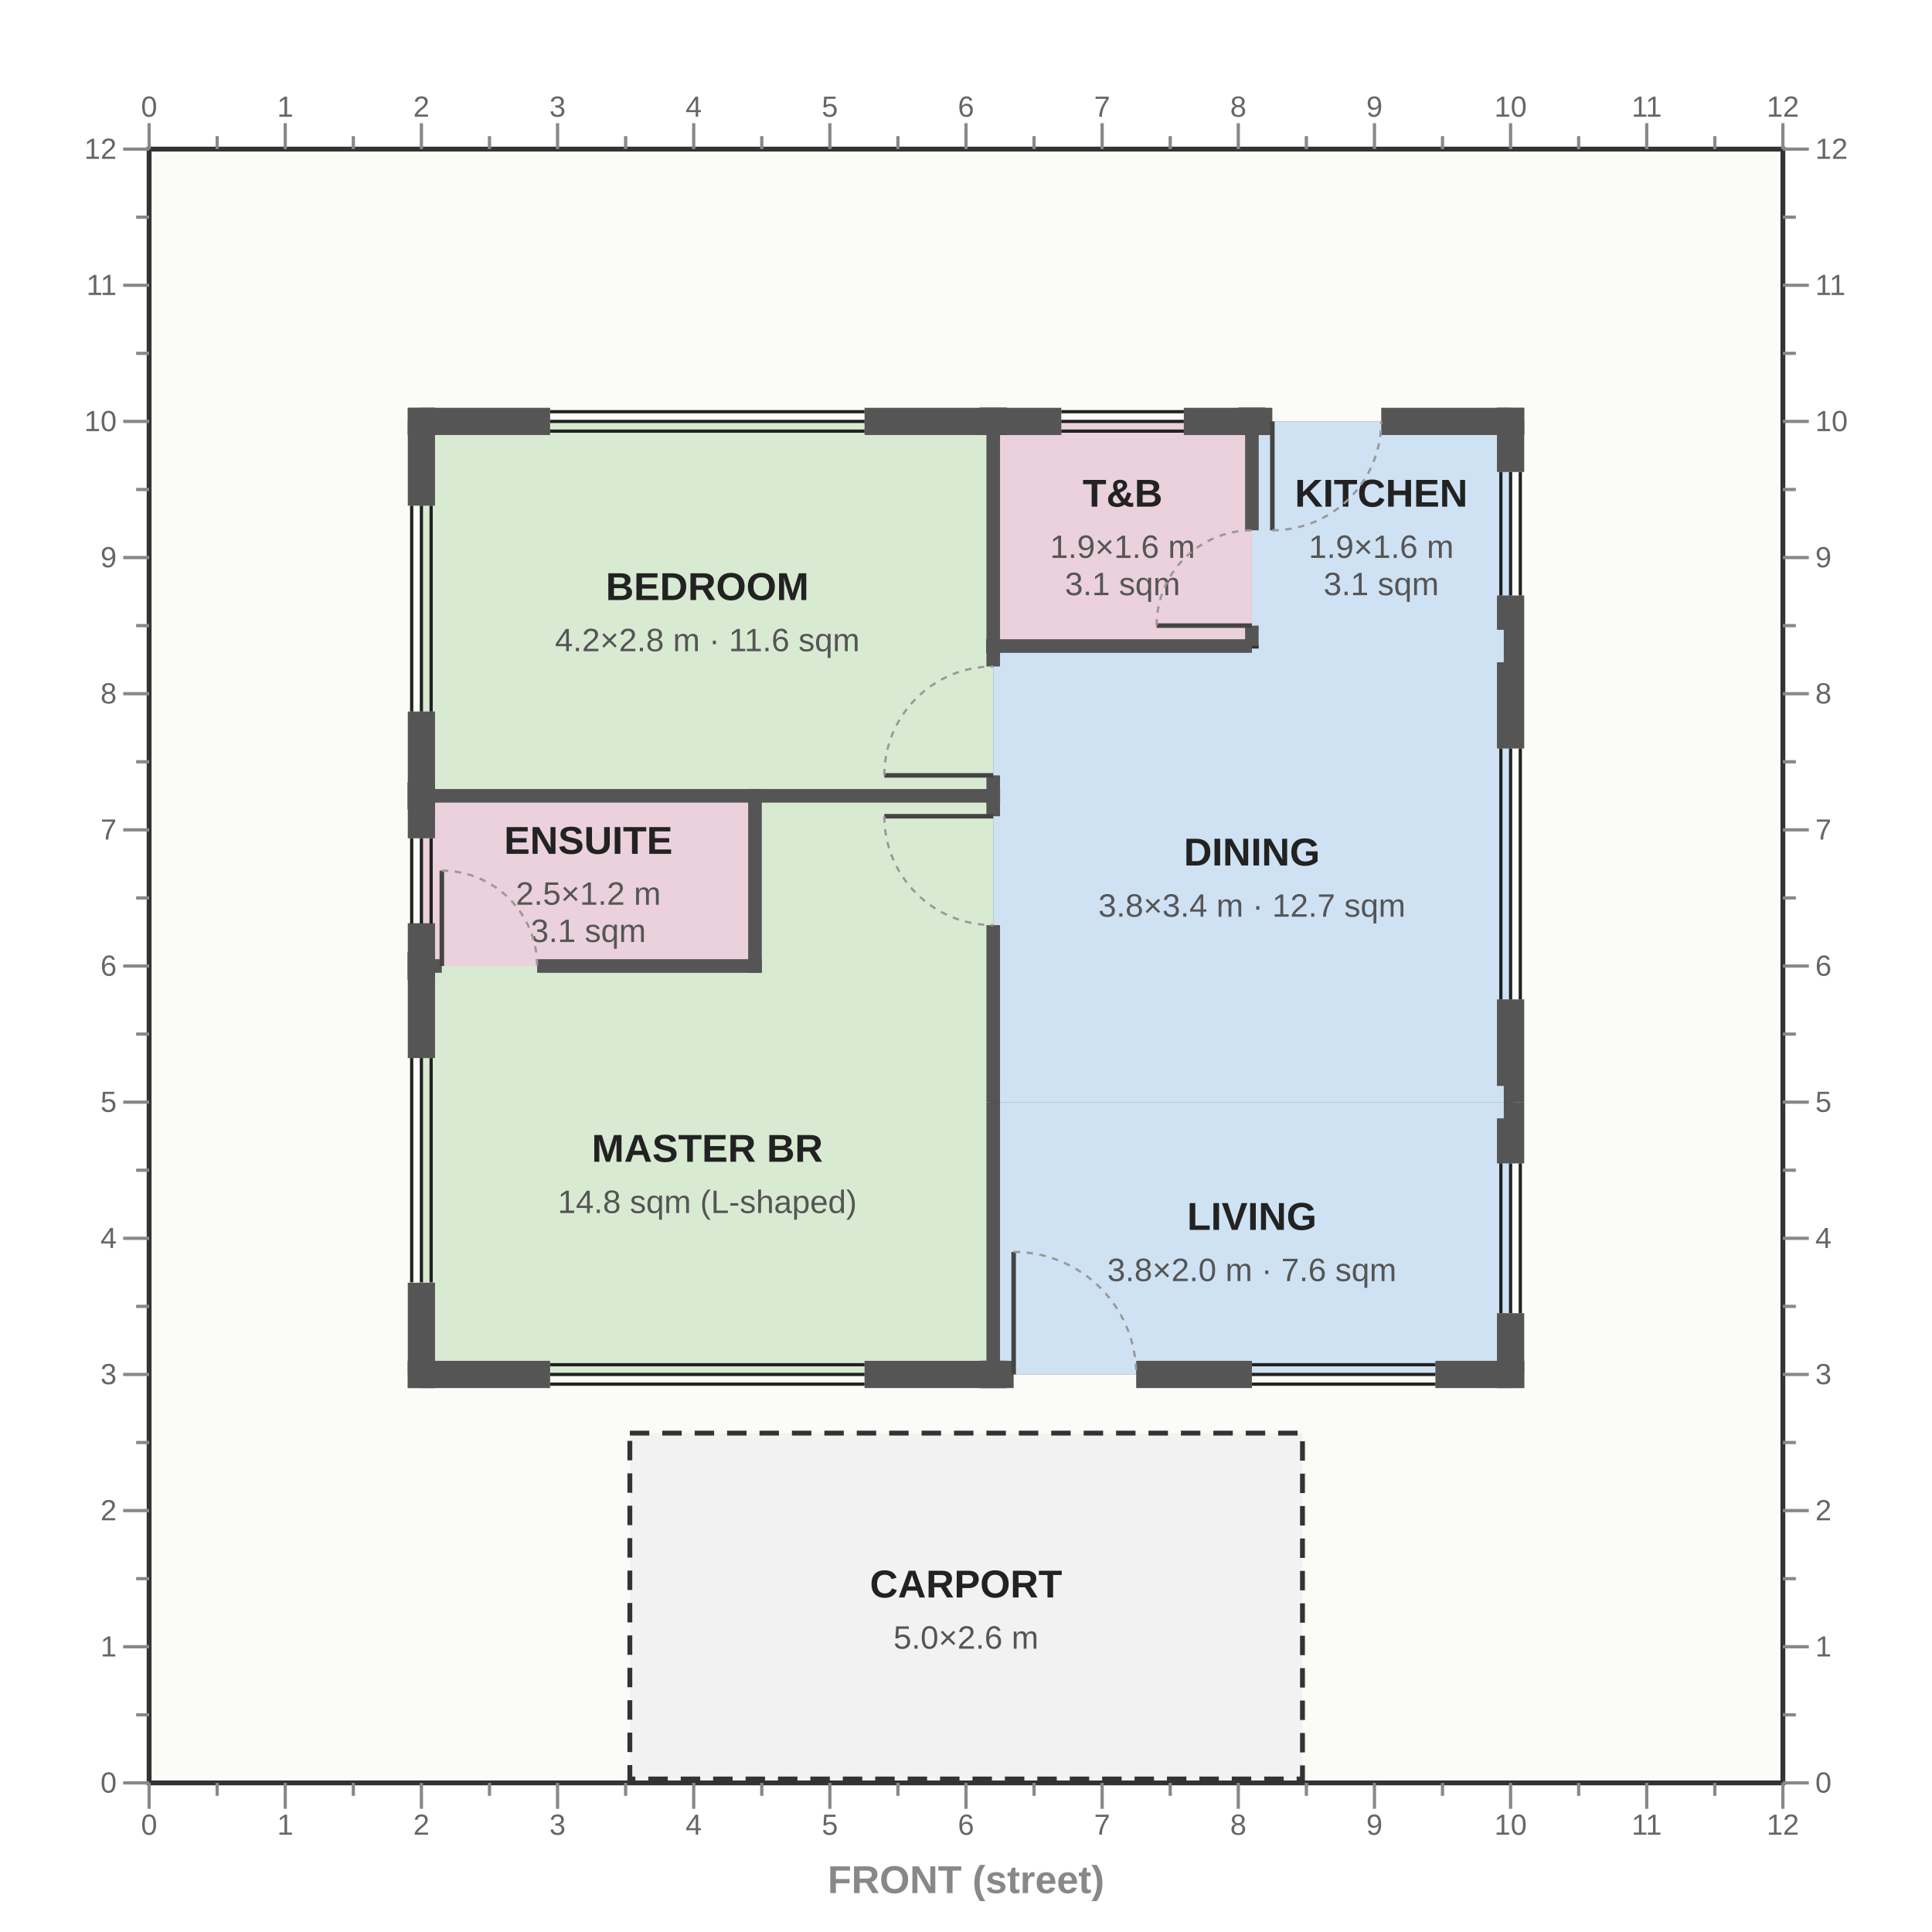
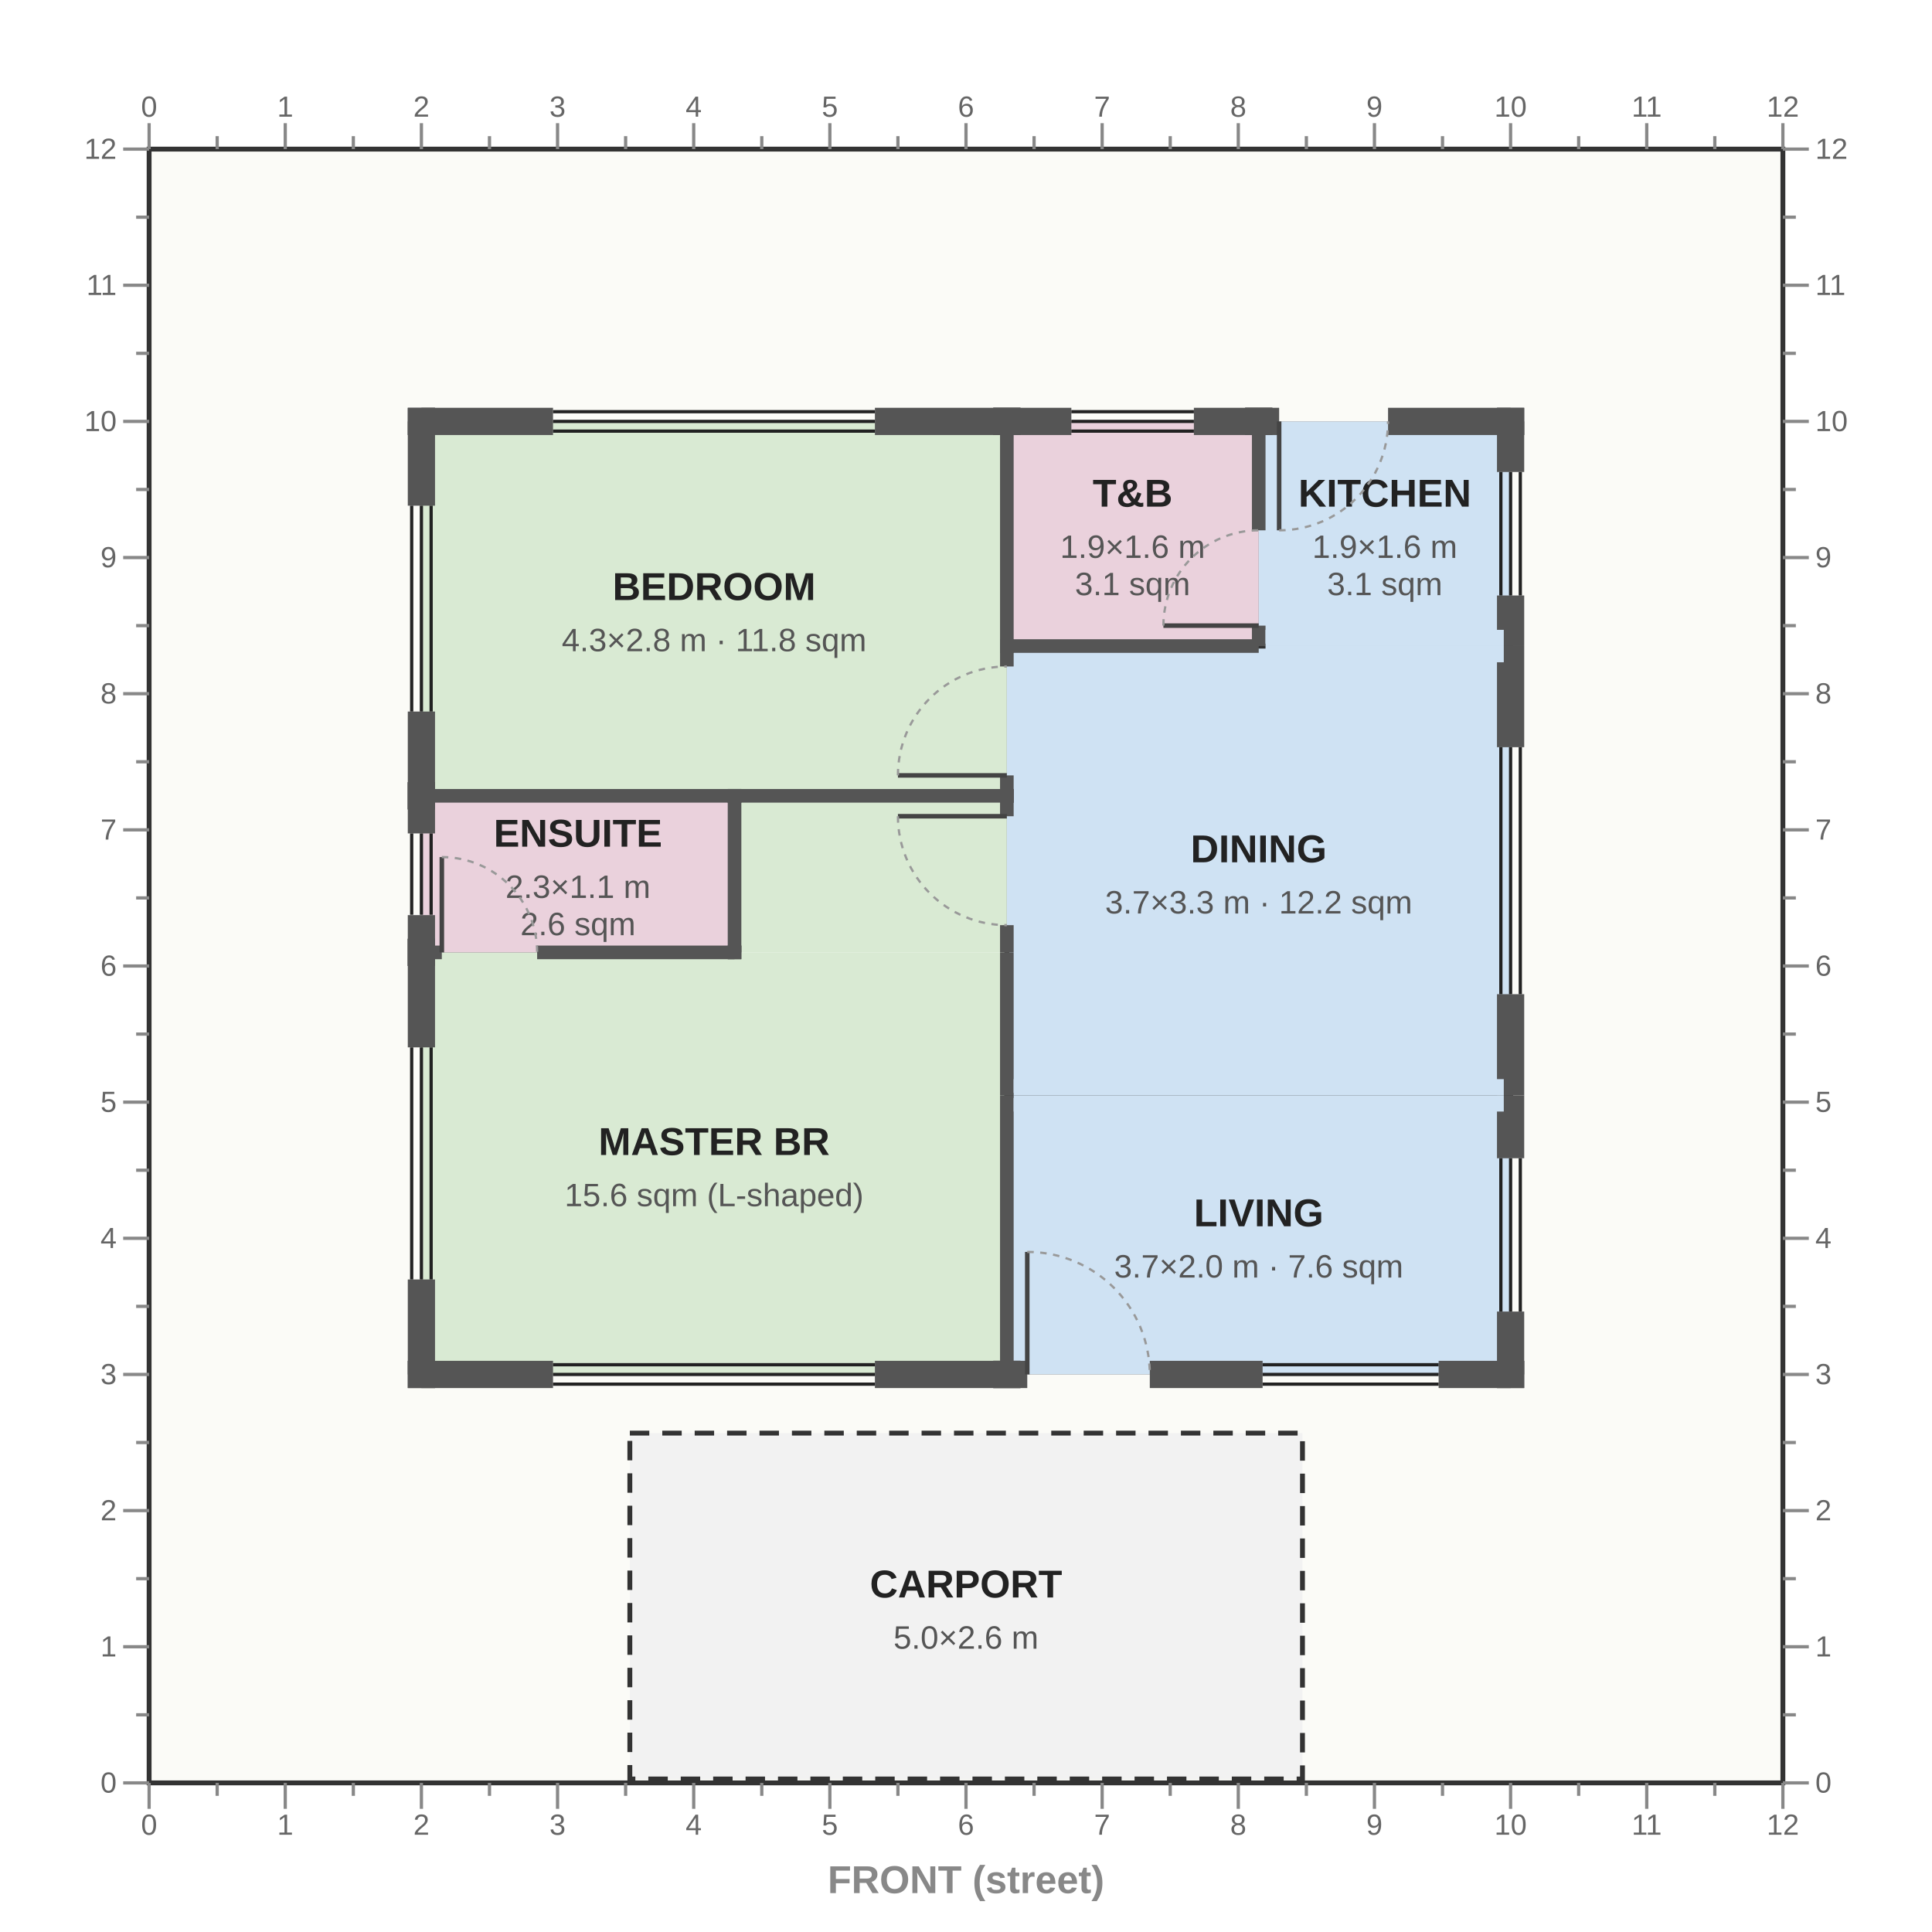
<svg xmlns="http://www.w3.org/2000/svg" width="596" height="596" viewBox="0 0 596 596">
  <rect x="0" y="0" width="596" height="596" fill="white" />
  <rect x="46.0" y="46.0" width="504.0" height="504.0" fill="#fbfbf7" stroke="#333" stroke-width="1.5" />
  <line x1="46.0" y1="46.0" x2="46.0" y2="38.0" stroke="#888" stroke-width="1" />
  <line x1="46.0" y1="550.0" x2="46.0" y2="558.0" stroke="#888" stroke-width="1" />
  <text x="46.0" y="36.0" text-anchor="middle" font-family="Arial" font-size="9" fill="#666">0</text>
  <text x="46.0" y="566.0" text-anchor="middle" font-family="Arial" font-size="9" fill="#666">0</text>
  <line x1="67.0" y1="46.0" x2="67.0" y2="42.0" stroke="#888" stroke-width="1" />
  <line x1="67.0" y1="550.0" x2="67.0" y2="554.0" stroke="#888" stroke-width="1" />
  <line x1="88.0" y1="46.0" x2="88.0" y2="38.0" stroke="#888" stroke-width="1" />
  <line x1="88.0" y1="550.0" x2="88.0" y2="558.0" stroke="#888" stroke-width="1" />
  <text x="88.0" y="36.0" text-anchor="middle" font-family="Arial" font-size="9" fill="#666">1</text>
  <text x="88.0" y="566.0" text-anchor="middle" font-family="Arial" font-size="9" fill="#666">1</text>
  <line x1="109.0" y1="46.0" x2="109.0" y2="42.0" stroke="#888" stroke-width="1" />
  <line x1="109.0" y1="550.0" x2="109.0" y2="554.0" stroke="#888" stroke-width="1" />
  <line x1="130.0" y1="46.0" x2="130.0" y2="38.0" stroke="#888" stroke-width="1" />
  <line x1="130.0" y1="550.0" x2="130.0" y2="558.0" stroke="#888" stroke-width="1" />
  <text x="130.0" y="36.0" text-anchor="middle" font-family="Arial" font-size="9" fill="#666">2</text>
  <text x="130.0" y="566.0" text-anchor="middle" font-family="Arial" font-size="9" fill="#666">2</text>
  <line x1="151.0" y1="46.0" x2="151.0" y2="42.0" stroke="#888" stroke-width="1" />
  <line x1="151.0" y1="550.0" x2="151.0" y2="554.0" stroke="#888" stroke-width="1" />
  <line x1="172.0" y1="46.0" x2="172.0" y2="38.0" stroke="#888" stroke-width="1" />
  <line x1="172.0" y1="550.0" x2="172.0" y2="558.0" stroke="#888" stroke-width="1" />
  <text x="172.0" y="36.0" text-anchor="middle" font-family="Arial" font-size="9" fill="#666">3</text>
  <text x="172.0" y="566.0" text-anchor="middle" font-family="Arial" font-size="9" fill="#666">3</text>
  <line x1="193.0" y1="46.0" x2="193.0" y2="42.0" stroke="#888" stroke-width="1" />
  <line x1="193.0" y1="550.0" x2="193.0" y2="554.0" stroke="#888" stroke-width="1" />
  <line x1="214.0" y1="46.0" x2="214.0" y2="38.0" stroke="#888" stroke-width="1" />
  <line x1="214.0" y1="550.0" x2="214.0" y2="558.0" stroke="#888" stroke-width="1" />
  <text x="214.0" y="36.0" text-anchor="middle" font-family="Arial" font-size="9" fill="#666">4</text>
  <text x="214.0" y="566.0" text-anchor="middle" font-family="Arial" font-size="9" fill="#666">4</text>
  <line x1="235.0" y1="46.0" x2="235.0" y2="42.0" stroke="#888" stroke-width="1" />
  <line x1="235.0" y1="550.0" x2="235.0" y2="554.0" stroke="#888" stroke-width="1" />
  <line x1="256.0" y1="46.0" x2="256.0" y2="38.0" stroke="#888" stroke-width="1" />
  <line x1="256.0" y1="550.0" x2="256.0" y2="558.0" stroke="#888" stroke-width="1" />
  <text x="256.0" y="36.0" text-anchor="middle" font-family="Arial" font-size="9" fill="#666">5</text>
  <text x="256.0" y="566.0" text-anchor="middle" font-family="Arial" font-size="9" fill="#666">5</text>
  <line x1="277.0" y1="46.0" x2="277.0" y2="42.0" stroke="#888" stroke-width="1" />
  <line x1="277.0" y1="550.0" x2="277.0" y2="554.0" stroke="#888" stroke-width="1" />
  <line x1="298.0" y1="46.0" x2="298.0" y2="38.0" stroke="#888" stroke-width="1" />
  <line x1="298.0" y1="550.0" x2="298.0" y2="558.0" stroke="#888" stroke-width="1" />
  <text x="298.0" y="36.0" text-anchor="middle" font-family="Arial" font-size="9" fill="#666">6</text>
  <text x="298.0" y="566.0" text-anchor="middle" font-family="Arial" font-size="9" fill="#666">6</text>
  <line x1="319.0" y1="46.0" x2="319.0" y2="42.0" stroke="#888" stroke-width="1" />
  <line x1="319.0" y1="550.0" x2="319.0" y2="554.0" stroke="#888" stroke-width="1" />
  <line x1="340.0" y1="46.0" x2="340.0" y2="38.0" stroke="#888" stroke-width="1" />
  <line x1="340.0" y1="550.0" x2="340.0" y2="558.0" stroke="#888" stroke-width="1" />
  <text x="340.0" y="36.0" text-anchor="middle" font-family="Arial" font-size="9" fill="#666">7</text>
  <text x="340.0" y="566.0" text-anchor="middle" font-family="Arial" font-size="9" fill="#666">7</text>
  <line x1="361.0" y1="46.0" x2="361.0" y2="42.0" stroke="#888" stroke-width="1" />
  <line x1="361.0" y1="550.0" x2="361.0" y2="554.0" stroke="#888" stroke-width="1" />
  <line x1="382.0" y1="46.0" x2="382.0" y2="38.0" stroke="#888" stroke-width="1" />
  <line x1="382.0" y1="550.0" x2="382.0" y2="558.0" stroke="#888" stroke-width="1" />
  <text x="382.0" y="36.0" text-anchor="middle" font-family="Arial" font-size="9" fill="#666">8</text>
  <text x="382.0" y="566.0" text-anchor="middle" font-family="Arial" font-size="9" fill="#666">8</text>
  <line x1="403.0" y1="46.0" x2="403.0" y2="42.0" stroke="#888" stroke-width="1" />
  <line x1="403.0" y1="550.0" x2="403.0" y2="554.0" stroke="#888" stroke-width="1" />
  <line x1="424.0" y1="46.0" x2="424.0" y2="38.0" stroke="#888" stroke-width="1" />
  <line x1="424.0" y1="550.0" x2="424.0" y2="558.0" stroke="#888" stroke-width="1" />
  <text x="424.0" y="36.0" text-anchor="middle" font-family="Arial" font-size="9" fill="#666">9</text>
  <text x="424.0" y="566.0" text-anchor="middle" font-family="Arial" font-size="9" fill="#666">9</text>
  <line x1="445.0" y1="46.0" x2="445.0" y2="42.0" stroke="#888" stroke-width="1" />
  <line x1="445.0" y1="550.0" x2="445.0" y2="554.0" stroke="#888" stroke-width="1" />
  <line x1="466.0" y1="46.0" x2="466.0" y2="38.0" stroke="#888" stroke-width="1" />
  <line x1="466.0" y1="550.0" x2="466.0" y2="558.0" stroke="#888" stroke-width="1" />
  <text x="466.0" y="36.0" text-anchor="middle" font-family="Arial" font-size="9" fill="#666">10</text>
  <text x="466.0" y="566.0" text-anchor="middle" font-family="Arial" font-size="9" fill="#666">10</text>
  <line x1="487.0" y1="46.0" x2="487.0" y2="42.0" stroke="#888" stroke-width="1" />
  <line x1="487.0" y1="550.0" x2="487.0" y2="554.0" stroke="#888" stroke-width="1" />
  <line x1="508.0" y1="46.0" x2="508.0" y2="38.0" stroke="#888" stroke-width="1" />
  <line x1="508.0" y1="550.0" x2="508.0" y2="558.0" stroke="#888" stroke-width="1" />
  <text x="508.0" y="36.0" text-anchor="middle" font-family="Arial" font-size="9" fill="#666">11</text>
  <text x="508.0" y="566.0" text-anchor="middle" font-family="Arial" font-size="9" fill="#666">11</text>
  <line x1="529.0" y1="46.0" x2="529.0" y2="42.0" stroke="#888" stroke-width="1" />
  <line x1="529.0" y1="550.0" x2="529.0" y2="554.0" stroke="#888" stroke-width="1" />
  <line x1="550.0" y1="46.0" x2="550.0" y2="38.0" stroke="#888" stroke-width="1" />
  <line x1="550.0" y1="550.0" x2="550.0" y2="558.0" stroke="#888" stroke-width="1" />
  <text x="550.0" y="36.0" text-anchor="middle" font-family="Arial" font-size="9" fill="#666">12</text>
  <text x="550.0" y="566.0" text-anchor="middle" font-family="Arial" font-size="9" fill="#666">12</text>
  <line x1="46.0" y1="550.0" x2="38.0" y2="550.0" stroke="#888" stroke-width="1" />
  <line x1="550.0" y1="550.0" x2="558.0" y2="550.0" stroke="#888" stroke-width="1" />
  <text x="36.0" y="553.0" text-anchor="end" font-family="Arial" font-size="9" fill="#666">0</text>
  <text x="560.0" y="553.0" text-anchor="start" font-family="Arial" font-size="9" fill="#666">0</text>
  <line x1="46.0" y1="529.0" x2="42.0" y2="529.0" stroke="#888" stroke-width="1" />
  <line x1="550.0" y1="529.0" x2="554.0" y2="529.0" stroke="#888" stroke-width="1" />
  <line x1="46.0" y1="508.0" x2="38.0" y2="508.0" stroke="#888" stroke-width="1" />
  <line x1="550.0" y1="508.0" x2="558.0" y2="508.0" stroke="#888" stroke-width="1" />
  <text x="36.0" y="511.0" text-anchor="end" font-family="Arial" font-size="9" fill="#666">1</text>
  <text x="560.0" y="511.0" text-anchor="start" font-family="Arial" font-size="9" fill="#666">1</text>
  <line x1="46.0" y1="487.0" x2="42.0" y2="487.0" stroke="#888" stroke-width="1" />
  <line x1="550.0" y1="487.0" x2="554.0" y2="487.0" stroke="#888" stroke-width="1" />
  <line x1="46.0" y1="466.0" x2="38.0" y2="466.0" stroke="#888" stroke-width="1" />
  <line x1="550.0" y1="466.0" x2="558.0" y2="466.0" stroke="#888" stroke-width="1" />
  <text x="36.0" y="469.0" text-anchor="end" font-family="Arial" font-size="9" fill="#666">2</text>
  <text x="560.0" y="469.0" text-anchor="start" font-family="Arial" font-size="9" fill="#666">2</text>
  <line x1="46.0" y1="445.0" x2="42.0" y2="445.0" stroke="#888" stroke-width="1" />
  <line x1="550.0" y1="445.0" x2="554.0" y2="445.0" stroke="#888" stroke-width="1" />
  <line x1="46.0" y1="424.0" x2="38.0" y2="424.0" stroke="#888" stroke-width="1" />
  <line x1="550.0" y1="424.0" x2="558.0" y2="424.0" stroke="#888" stroke-width="1" />
  <text x="36.0" y="427.0" text-anchor="end" font-family="Arial" font-size="9" fill="#666">3</text>
  <text x="560.0" y="427.0" text-anchor="start" font-family="Arial" font-size="9" fill="#666">3</text>
  <line x1="46.0" y1="403.0" x2="42.0" y2="403.0" stroke="#888" stroke-width="1" />
  <line x1="550.0" y1="403.0" x2="554.0" y2="403.0" stroke="#888" stroke-width="1" />
  <line x1="46.0" y1="382.0" x2="38.0" y2="382.0" stroke="#888" stroke-width="1" />
  <line x1="550.0" y1="382.0" x2="558.0" y2="382.0" stroke="#888" stroke-width="1" />
  <text x="36.0" y="385.0" text-anchor="end" font-family="Arial" font-size="9" fill="#666">4</text>
  <text x="560.0" y="385.0" text-anchor="start" font-family="Arial" font-size="9" fill="#666">4</text>
  <line x1="46.0" y1="361.0" x2="42.0" y2="361.0" stroke="#888" stroke-width="1" />
  <line x1="550.0" y1="361.0" x2="554.0" y2="361.0" stroke="#888" stroke-width="1" />
  <line x1="46.0" y1="340.0" x2="38.0" y2="340.0" stroke="#888" stroke-width="1" />
  <line x1="550.0" y1="340.0" x2="558.0" y2="340.0" stroke="#888" stroke-width="1" />
  <text x="36.0" y="343.0" text-anchor="end" font-family="Arial" font-size="9" fill="#666">5</text>
  <text x="560.0" y="343.0" text-anchor="start" font-family="Arial" font-size="9" fill="#666">5</text>
  <line x1="46.0" y1="319.0" x2="42.0" y2="319.0" stroke="#888" stroke-width="1" />
  <line x1="550.0" y1="319.0" x2="554.0" y2="319.0" stroke="#888" stroke-width="1" />
  <line x1="46.0" y1="298.0" x2="38.0" y2="298.0" stroke="#888" stroke-width="1" />
  <line x1="550.0" y1="298.0" x2="558.0" y2="298.0" stroke="#888" stroke-width="1" />
  <text x="36.0" y="301.0" text-anchor="end" font-family="Arial" font-size="9" fill="#666">6</text>
  <text x="560.0" y="301.0" text-anchor="start" font-family="Arial" font-size="9" fill="#666">6</text>
  <line x1="46.0" y1="277.0" x2="42.0" y2="277.0" stroke="#888" stroke-width="1" />
  <line x1="550.0" y1="277.0" x2="554.0" y2="277.0" stroke="#888" stroke-width="1" />
  <line x1="46.0" y1="256.0" x2="38.0" y2="256.0" stroke="#888" stroke-width="1" />
  <line x1="550.0" y1="256.0" x2="558.0" y2="256.0" stroke="#888" stroke-width="1" />
  <text x="36.0" y="259.0" text-anchor="end" font-family="Arial" font-size="9" fill="#666">7</text>
  <text x="560.0" y="259.0" text-anchor="start" font-family="Arial" font-size="9" fill="#666">7</text>
  <line x1="46.0" y1="235.0" x2="42.0" y2="235.0" stroke="#888" stroke-width="1" />
  <line x1="550.0" y1="235.0" x2="554.0" y2="235.0" stroke="#888" stroke-width="1" />
  <line x1="46.0" y1="214.0" x2="38.0" y2="214.0" stroke="#888" stroke-width="1" />
  <line x1="550.0" y1="214.0" x2="558.0" y2="214.0" stroke="#888" stroke-width="1" />
  <text x="36.0" y="217.0" text-anchor="end" font-family="Arial" font-size="9" fill="#666">8</text>
  <text x="560.0" y="217.0" text-anchor="start" font-family="Arial" font-size="9" fill="#666">8</text>
  <line x1="46.0" y1="193.0" x2="42.0" y2="193.0" stroke="#888" stroke-width="1" />
  <line x1="550.0" y1="193.0" x2="554.0" y2="193.0" stroke="#888" stroke-width="1" />
  <line x1="46.0" y1="172.0" x2="38.0" y2="172.0" stroke="#888" stroke-width="1" />
  <line x1="550.0" y1="172.0" x2="558.0" y2="172.0" stroke="#888" stroke-width="1" />
  <text x="36.0" y="175.0" text-anchor="end" font-family="Arial" font-size="9" fill="#666">9</text>
  <text x="560.0" y="175.0" text-anchor="start" font-family="Arial" font-size="9" fill="#666">9</text>
  <line x1="46.0" y1="151.0" x2="42.0" y2="151.0" stroke="#888" stroke-width="1" />
  <line x1="550.0" y1="151.0" x2="554.0" y2="151.0" stroke="#888" stroke-width="1" />
  <line x1="46.0" y1="130.0" x2="38.0" y2="130.0" stroke="#888" stroke-width="1" />
  <line x1="550.0" y1="130.0" x2="558.0" y2="130.0" stroke="#888" stroke-width="1" />
  <text x="36.0" y="133.0" text-anchor="end" font-family="Arial" font-size="9" fill="#666">10</text>
  <text x="560.0" y="133.0" text-anchor="start" font-family="Arial" font-size="9" fill="#666">10</text>
  <line x1="46.0" y1="109.0" x2="42.0" y2="109.0" stroke="#888" stroke-width="1" />
  <line x1="550.0" y1="109.0" x2="554.0" y2="109.0" stroke="#888" stroke-width="1" />
  <line x1="46.0" y1="88.0" x2="38.0" y2="88.0" stroke="#888" stroke-width="1" />
  <line x1="550.0" y1="88.0" x2="558.0" y2="88.0" stroke="#888" stroke-width="1" />
  <text x="36.0" y="91.0" text-anchor="end" font-family="Arial" font-size="9" fill="#666">11</text>
  <text x="560.0" y="91.0" text-anchor="start" font-family="Arial" font-size="9" fill="#666">11</text>
  <line x1="46.0" y1="67.0" x2="42.0" y2="67.0" stroke="#888" stroke-width="1" />
  <line x1="550.0" y1="67.0" x2="554.0" y2="67.0" stroke="#888" stroke-width="1" />
  <line x1="46.0" y1="46.0" x2="38.0" y2="46.0" stroke="#888" stroke-width="1" />
  <line x1="550.0" y1="46.0" x2="558.0" y2="46.0" stroke="#888" stroke-width="1" />
  <text x="36.0" y="49.0" text-anchor="end" font-family="Arial" font-size="9" fill="#666">12</text>
  <text x="560.0" y="49.0" text-anchor="start" font-family="Arial" font-size="9" fill="#666">12</text>
  <rect x="130.0" y="130.0" width="336.0" height="294.0" fill="none" stroke="#9aa" stroke-width="1" stroke-dasharray="3 3" />
  <rect x="194.3" y="442.1" width="207.5" height="106.7" fill="#f2f2f2" stroke="#333" stroke-width="1.5" stroke-dasharray="6 4" />
  <text x="298.0" y="492.8" text-anchor="middle" font-family="Arial" font-size="12" font-weight="bold" fill="#222">CARPORT</text>
  <text x="298.0" y="508.6" text-anchor="middle" font-family="Arial" font-size="10" fill="#555">5.0×2.6 m</text>
-   <rect x="130.0" y="298.0" width="176.4" height="126.0" fill="#d9ead3" stroke="none" />
-   <rect x="232.9" y="245.5" width="73.5" height="52.5" fill="#d9ead3" stroke="none" />
-   <text x="218.2" y="358.4" text-anchor="middle" font-family="Arial" font-size="12" font-weight="bold" fill="#222">MASTER BR</text>
-   <text x="218.2" y="374.2" text-anchor="middle" font-family="Arial" font-size="10" fill="#555">14.8 sqm (L-shaped)</text>
-   <rect x="130.0" y="245.5" width="102.9" height="52.5" fill="#ead1dc" stroke="#333" stroke-width="1.5" />
-   <text x="181.5" y="263.4" text-anchor="middle" font-family="Arial" font-size="12" font-weight="bold" fill="#222">ENSUITE</text>
-   <text x="181.5" y="279.1" text-anchor="middle" font-family="Arial" font-size="10" fill="#555">2.5×1.2 m</text>
-   <text x="181.5" y="290.6" text-anchor="middle" font-family="Arial" font-size="10" fill="#555">3.1 sqm</text>
-   <rect x="130.0" y="130.0" width="176.4" height="115.5" fill="#d9ead3" stroke="#333" stroke-width="1.5" />
-   <text x="218.2" y="185.1" text-anchor="middle" font-family="Arial" font-size="12" font-weight="bold" fill="#222">BEDROOM</text>
-   <text x="218.2" y="200.9" text-anchor="middle" font-family="Arial" font-size="10" fill="#555">4.2×2.8 m · 11.6 sqm</text>
-   <rect x="306.4" y="130.0" width="79.8" height="69.3" fill="#ead1dc" stroke="#333" stroke-width="1.5" />
-   <text x="346.3" y="156.3" text-anchor="middle" font-family="Arial" font-size="12" font-weight="bold" fill="#222">T&amp;B</text>
-   <text x="346.3" y="172.1" text-anchor="middle" font-family="Arial" font-size="10" fill="#555">1.9×1.6 m</text>
-   <text x="346.3" y="183.6" text-anchor="middle" font-family="Arial" font-size="10" fill="#555">3.1 sqm</text>
-   <rect x="306.4" y="340.0" width="159.6" height="84.0" fill="#cfe2f3" stroke="#333" stroke-width="1.5" />
-   <text x="386.2" y="379.4" text-anchor="middle" font-family="Arial" font-size="12" font-weight="bold" fill="#222">LIVING</text>
-   <text x="386.2" y="395.2" text-anchor="middle" font-family="Arial" font-size="10" fill="#555">3.8×2.0 m · 7.6 sqm</text>
-   <rect x="306.4" y="199.3" width="159.6" height="140.7" fill="#cfe2f3" stroke="#333" stroke-width="1.5" />
-   <text x="386.2" y="267.0" text-anchor="middle" font-family="Arial" font-size="12" font-weight="bold" fill="#222">DINING</text>
-   <text x="386.2" y="282.8" text-anchor="middle" font-family="Arial" font-size="10" fill="#555">3.8×3.4 m · 12.7 sqm</text>
-   <rect x="386.2" y="130.0" width="79.8" height="69.3" fill="#cfe2f3" stroke="#333" stroke-width="1.5" />
-   <text x="426.1" y="156.3" text-anchor="middle" font-family="Arial" font-size="12" font-weight="bold" fill="#222">KITCHEN</text>
-   <text x="426.1" y="172.1" text-anchor="middle" font-family="Arial" font-size="10" fill="#555">1.9×1.6 m</text>
-   <text x="426.1" y="183.6" text-anchor="middle" font-family="Arial" font-size="10" fill="#555">3.1 sqm</text>
+   <rect x="130.0" y="293.8" width="180.6" height="130.2" fill="#d9ead3" stroke="none" />
+   <rect x="226.6" y="245.5" width="84.0" height="48.3" fill="#d9ead3" stroke="none" />
+   <text x="220.3" y="356.3" text-anchor="middle" font-family="Arial" font-size="12" font-weight="bold" fill="#222">MASTER BR</text>
+   <text x="220.3" y="372.1" text-anchor="middle" font-family="Arial" font-size="10" fill="#555">15.6 sqm (L-shaped)</text>
+   <rect x="130.0" y="245.5" width="96.6" height="48.3" fill="#ead1dc" stroke="#333" stroke-width="1.5" />
+   <text x="178.3" y="261.2" text-anchor="middle" font-family="Arial" font-size="12" font-weight="bold" fill="#222">ENSUITE</text>
+   <text x="178.3" y="277.0" text-anchor="middle" font-family="Arial" font-size="10" fill="#555">2.3×1.1 m</text>
+   <text x="178.3" y="288.5" text-anchor="middle" font-family="Arial" font-size="10" fill="#555">2.6 sqm</text>
+   <rect x="130.0" y="130.0" width="180.6" height="115.5" fill="#d9ead3" stroke="#333" stroke-width="1.5" />
+   <text x="220.3" y="185.1" text-anchor="middle" font-family="Arial" font-size="12" font-weight="bold" fill="#222">BEDROOM</text>
+   <text x="220.3" y="200.9" text-anchor="middle" font-family="Arial" font-size="10" fill="#555">4.3×2.8 m · 11.8 sqm</text>
+   <rect x="310.6" y="130.0" width="77.7" height="69.3" fill="#ead1dc" stroke="#333" stroke-width="1.5" />
+   <text x="349.4" y="156.3" text-anchor="middle" font-family="Arial" font-size="12" font-weight="bold" fill="#222">T&amp;B</text>
+   <text x="349.4" y="172.1" text-anchor="middle" font-family="Arial" font-size="10" fill="#555">1.9×1.6 m</text>
+   <text x="349.4" y="183.6" text-anchor="middle" font-family="Arial" font-size="10" fill="#555">3.1 sqm</text>
+   <rect x="310.6" y="337.9" width="155.4" height="86.1" fill="#cfe2f3" stroke="#333" stroke-width="1.5" />
+   <text x="388.3" y="378.3" text-anchor="middle" font-family="Arial" font-size="12" font-weight="bold" fill="#222">LIVING</text>
+   <text x="388.3" y="394.1" text-anchor="middle" font-family="Arial" font-size="10" fill="#555">3.7×2.0 m · 7.6 sqm</text>
+   <rect x="310.6" y="199.3" width="155.4" height="138.6" fill="#cfe2f3" stroke="#333" stroke-width="1.5" />
+   <text x="388.3" y="266.0" text-anchor="middle" font-family="Arial" font-size="12" font-weight="bold" fill="#222">DINING</text>
+   <text x="388.3" y="281.8" text-anchor="middle" font-family="Arial" font-size="10" fill="#555">3.7×3.3 m · 12.2 sqm</text>
+   <rect x="388.3" y="130.0" width="77.7" height="69.3" fill="#cfe2f3" stroke="#333" stroke-width="1.5" />
+   <text x="427.2" y="156.3" text-anchor="middle" font-family="Arial" font-size="12" font-weight="bold" fill="#222">KITCHEN</text>
+   <text x="427.2" y="172.1" text-anchor="middle" font-family="Arial" font-size="10" fill="#555">1.9×1.6 m</text>
+   <text x="427.2" y="183.6" text-anchor="middle" font-family="Arial" font-size="10" fill="#555">3.1 sqm</text>
  <text x="298.0" y="584.0" text-anchor="middle" font-family="Arial" font-size="12" font-weight="bold" fill="#888">FRONT (street)</text>
-   <rect x="130.00" y="295.90" width="102.90" height="4.20" fill="#555" stroke="none" />
-   <rect x="304.30" y="340.00" width="4.20" height="84.00" fill="#555" stroke="none" />
-   <rect x="304.30" y="298.00" width="4.20" height="42.00" fill="#555" stroke="none" />
-   <rect x="230.80" y="245.50" width="4.20" height="52.50" fill="#555" stroke="none" />
-   <rect x="232.90" y="243.40" width="73.50" height="4.20" fill="#555" stroke="none" />
-   <rect x="304.30" y="245.50" width="4.20" height="52.50" fill="#555" stroke="none" />
-   <rect x="130.00" y="243.40" width="102.90" height="4.20" fill="#555" stroke="none" />
-   <rect x="304.30" y="130.00" width="4.20" height="69.30" fill="#555" stroke="none" />
-   <rect x="304.30" y="199.30" width="4.20" height="46.20" fill="#555" stroke="none" />
-   <rect x="306.40" y="197.20" width="79.80" height="4.20" fill="#555" stroke="none" />
-   <rect x="384.10" y="130.00" width="4.20" height="69.30" fill="#555" stroke="none" />
-   <rect x="130.00" y="419.80" width="176.40" height="8.40" fill="#555" stroke="none" />
-   <rect x="125.80" y="298.00" width="8.40" height="126.00" fill="#555" stroke="none" />
-   <rect x="125.80" y="245.50" width="8.40" height="52.50" fill="#555" stroke="none" />
-   <rect x="130.00" y="125.80" width="176.40" height="8.40" fill="#555" stroke="none" />
+   <rect x="130.00" y="291.70" width="96.60" height="4.20" fill="#555" stroke="none" />
+   <rect x="308.50" y="337.90" width="4.20" height="86.10" fill="#555" stroke="none" />
+   <rect x="308.50" y="293.80" width="4.20" height="44.10" fill="#555" stroke="none" />
+   <rect x="224.50" y="245.50" width="4.20" height="48.30" fill="#555" stroke="none" />
+   <rect x="226.60" y="243.40" width="84.00" height="4.20" fill="#555" stroke="none" />
+   <rect x="308.50" y="245.50" width="4.20" height="48.30" fill="#555" stroke="none" />
+   <rect x="130.00" y="243.40" width="96.60" height="4.20" fill="#555" stroke="none" />
+   <rect x="308.50" y="130.00" width="4.20" height="69.30" fill="#555" stroke="none" />
+   <rect x="308.50" y="199.30" width="4.20" height="46.20" fill="#555" stroke="none" />
+   <rect x="310.60" y="197.20" width="77.70" height="4.20" fill="#555" stroke="none" />
+   <rect x="386.20" y="130.00" width="4.20" height="69.30" fill="#555" stroke="none" />
+   <rect x="130.00" y="419.80" width="180.60" height="8.40" fill="#555" stroke="none" />
+   <rect x="125.80" y="293.80" width="8.40" height="130.20" fill="#555" stroke="none" />
+   <rect x="125.80" y="245.50" width="8.40" height="48.30" fill="#555" stroke="none" />
+   <rect x="130.00" y="125.80" width="180.60" height="8.40" fill="#555" stroke="none" />
  <rect x="125.80" y="130.00" width="8.40" height="115.50" fill="#555" stroke="none" />
-   <rect x="306.40" y="125.80" width="79.80" height="8.40" fill="#555" stroke="none" />
-   <rect x="306.40" y="419.80" width="159.60" height="8.40" fill="#555" stroke="none" />
-   <rect x="461.80" y="340.00" width="8.40" height="84.00" fill="#555" stroke="none" />
-   <rect x="461.80" y="199.30" width="8.40" height="140.70" fill="#555" stroke="none" />
-   <rect x="386.20" y="125.80" width="79.80" height="8.40" fill="#555" stroke="none" />
+   <rect x="310.60" y="125.80" width="77.70" height="8.40" fill="#555" stroke="none" />
+   <rect x="310.60" y="419.80" width="155.40" height="8.40" fill="#555" stroke="none" />
+   <rect x="461.80" y="337.90" width="8.40" height="86.10" fill="#555" stroke="none" />
+   <rect x="461.80" y="199.30" width="8.40" height="138.60" fill="#555" stroke="none" />
+   <rect x="388.30" y="125.80" width="77.70" height="8.40" fill="#555" stroke="none" />
  <rect x="461.80" y="130.00" width="8.40" height="69.30" fill="#555" stroke="none" />
-   <rect x="125.80" y="293.80" width="8.40" height="8.40" fill="#555" stroke="none" />
-   <rect x="230.80" y="295.90" width="4.20" height="4.20" fill="#555" stroke="none" />
-   <rect x="302.20" y="419.80" width="8.40" height="8.40" fill="#555" stroke="none" />
-   <rect x="230.80" y="295.90" width="4.20" height="4.20" fill="#555" stroke="none" />
-   <rect x="230.80" y="243.40" width="4.20" height="4.20" fill="#555" stroke="none" />
-   <rect x="230.80" y="243.40" width="4.20" height="4.20" fill="#555" stroke="none" />
-   <rect x="304.30" y="243.40" width="4.20" height="4.20" fill="#555" stroke="none" />
-   <rect x="304.30" y="243.40" width="4.20" height="4.20" fill="#555" stroke="none" />
+   <rect x="125.80" y="289.60" width="8.40" height="8.40" fill="#555" stroke="none" />
+   <rect x="224.50" y="291.70" width="4.20" height="4.20" fill="#555" stroke="none" />
+   <rect x="306.40" y="419.80" width="8.40" height="8.40" fill="#555" stroke="none" />
+   <rect x="224.50" y="291.70" width="4.20" height="4.20" fill="#555" stroke="none" />
+   <rect x="224.50" y="243.40" width="4.20" height="4.20" fill="#555" stroke="none" />
+   <rect x="224.50" y="243.40" width="4.20" height="4.20" fill="#555" stroke="none" />
+   <rect x="308.50" y="243.40" width="4.20" height="4.20" fill="#555" stroke="none" />
+   <rect x="308.50" y="243.40" width="4.20" height="4.20" fill="#555" stroke="none" />
  <rect x="125.80" y="241.30" width="8.40" height="8.40" fill="#555" stroke="none" />
-   <rect x="230.80" y="243.40" width="4.20" height="4.20" fill="#555" stroke="none" />
-   <rect x="304.30" y="197.20" width="4.20" height="4.20" fill="#555" stroke="none" />
-   <rect x="302.20" y="125.80" width="8.40" height="8.40" fill="#555" stroke="none" />
-   <rect x="304.30" y="243.40" width="4.20" height="4.20" fill="#555" stroke="none" />
-   <rect x="304.30" y="197.20" width="4.20" height="4.20" fill="#555" stroke="none" />
-   <rect x="304.30" y="197.20" width="4.20" height="4.20" fill="#555" stroke="none" />
-   <rect x="382.00" y="125.80" width="8.40" height="8.40" fill="#555" stroke="none" />
+   <rect x="224.50" y="243.40" width="4.20" height="4.20" fill="#555" stroke="none" />
+   <rect x="308.50" y="197.20" width="4.20" height="4.20" fill="#555" stroke="none" />
+   <rect x="306.40" y="125.80" width="8.40" height="8.40" fill="#555" stroke="none" />
+   <rect x="308.50" y="243.40" width="4.20" height="4.20" fill="#555" stroke="none" />
+   <rect x="308.50" y="197.20" width="4.20" height="4.20" fill="#555" stroke="none" />
+   <rect x="308.50" y="197.20" width="4.20" height="4.20" fill="#555" stroke="none" />
+   <rect x="384.10" y="125.80" width="8.40" height="8.40" fill="#555" stroke="none" />
  <rect x="125.80" y="419.80" width="8.40" height="8.40" fill="#555" stroke="none" />
-   <rect x="302.20" y="419.80" width="8.40" height="8.40" fill="#555" stroke="none" />
+   <rect x="306.40" y="419.80" width="8.40" height="8.40" fill="#555" stroke="none" />
  <rect x="125.80" y="419.80" width="8.40" height="8.40" fill="#555" stroke="none" />
-   <rect x="125.80" y="293.80" width="8.40" height="8.40" fill="#555" stroke="none" />
-   <rect x="125.80" y="293.80" width="8.40" height="8.40" fill="#555" stroke="none" />
+   <rect x="125.80" y="289.60" width="8.40" height="8.40" fill="#555" stroke="none" />
+   <rect x="125.80" y="289.60" width="8.40" height="8.40" fill="#555" stroke="none" />
  <rect x="125.80" y="241.30" width="8.40" height="8.40" fill="#555" stroke="none" />
  <rect x="125.80" y="125.80" width="8.40" height="8.40" fill="#555" stroke="none" />
-   <rect x="302.20" y="125.80" width="8.40" height="8.40" fill="#555" stroke="none" />
+   <rect x="306.40" y="125.80" width="8.40" height="8.40" fill="#555" stroke="none" />
  <rect x="125.80" y="241.30" width="8.40" height="8.40" fill="#555" stroke="none" />
  <rect x="125.80" y="125.80" width="8.40" height="8.40" fill="#555" stroke="none" />
-   <rect x="302.20" y="125.80" width="8.40" height="8.40" fill="#555" stroke="none" />
-   <rect x="382.00" y="125.80" width="8.40" height="8.40" fill="#555" stroke="none" />
-   <rect x="302.20" y="419.80" width="8.40" height="8.40" fill="#555" stroke="none" />
+   <rect x="306.40" y="125.80" width="8.40" height="8.40" fill="#555" stroke="none" />
+   <rect x="384.10" y="125.80" width="8.40" height="8.40" fill="#555" stroke="none" />
+   <rect x="306.40" y="419.80" width="8.40" height="8.40" fill="#555" stroke="none" />
  <rect x="461.80" y="419.80" width="8.40" height="8.40" fill="#555" stroke="none" />
  <rect x="461.80" y="419.80" width="8.40" height="8.40" fill="#555" stroke="none" />
-   <rect x="382.00" y="125.80" width="8.40" height="8.40" fill="#555" stroke="none" />
+   <rect x="384.10" y="125.80" width="8.40" height="8.40" fill="#555" stroke="none" />
  <rect x="461.80" y="125.80" width="8.40" height="8.40" fill="#555" stroke="none" />
  <rect x="461.80" y="125.80" width="8.40" height="8.40" fill="#555" stroke="none" />
-   <rect x="308.5" y="340.0" width="155.4" height="5.0" fill="#cfe2f3" stroke="none" />
-   <rect x="308.5" y="335.0" width="155.4" height="5.0" fill="#cfe2f3" stroke="none" />
-   <rect x="388.3" y="199.3" width="75.6" height="5.0" fill="#cfe2f3" stroke="none" />
-   <rect x="388.3" y="194.3" width="75.6" height="5.0" fill="#cfe2f3" stroke="none" />
-   <rect x="381.2" y="163.6" width="5.0" height="29.4" fill="#ead1dc" stroke="none" />
-   <rect x="386.2" y="163.6" width="5.0" height="29.4" fill="#cfe2f3" stroke="none" />
-   <line x1="386.2" y1="193.0" x2="356.8" y2="193.0" stroke="#444" stroke-width="1.4" />
-   <path d="M 356.8 193.0 A 29.4 29.4 0 0 1 386.2 163.6" fill="none" stroke="#999" stroke-width="0.7" stroke-dasharray="2 2" />
-   <rect x="136.3" y="298.0" width="29.4" height="5.0" fill="#d9ead3" stroke="none" />
-   <rect x="136.3" y="293.0" width="29.4" height="5.0" fill="#ead1dc" stroke="none" />
-   <line x1="136.3" y1="298.0" x2="136.3" y2="268.6" stroke="#444" stroke-width="1.4" />
-   <path d="M 136.3 268.6 A 29.4 29.4 0 0 1 165.7 298.0" fill="none" stroke="#999" stroke-width="0.7" stroke-dasharray="2 2" />
-   <rect x="301.4" y="251.8" width="5.0" height="33.6" fill="#d9ead3" stroke="none" />
-   <rect x="306.4" y="251.8" width="5.0" height="33.6" fill="#cfe2f3" stroke="none" />
-   <line x1="306.4" y1="251.8" x2="272.8" y2="251.8" stroke="#444" stroke-width="1.4" />
-   <path d="M 272.8 251.8 A 33.6 33.6 0 0 0 306.4 285.4" fill="none" stroke="#999" stroke-width="0.7" stroke-dasharray="2 2" />
-   <rect x="301.4" y="205.6" width="5.0" height="33.6" fill="#d9ead3" stroke="none" />
-   <rect x="306.4" y="205.6" width="5.0" height="33.6" fill="#cfe2f3" stroke="none" />
-   <line x1="306.4" y1="239.2" x2="272.8" y2="239.2" stroke="#444" stroke-width="1.4" />
-   <path d="M 272.8 239.2 A 33.6 33.6 0 0 1 306.4 205.6" fill="none" stroke="#999" stroke-width="0.7" stroke-dasharray="2 2" />
-   <rect x="312.7" y="419.0" width="37.8" height="5.0" fill="#cfe2f3" stroke="none" />
-   <rect x="312.7" y="424.0" width="37.8" height="5.0" fill="#fbfbf7" stroke="none" />
-   <line x1="312.7" y1="424.0" x2="312.7" y2="386.2" stroke="#444" stroke-width="1.4" />
-   <path d="M 312.7 386.2 A 37.8 37.8 0 0 1 350.5 424.0" fill="none" stroke="#999" stroke-width="0.7" stroke-dasharray="2 2" />
-   <rect x="392.5" y="130.0" width="33.6" height="5.0" fill="#cfe2f3" stroke="none" />
-   <rect x="392.5" y="125.0" width="33.6" height="5.0" fill="#fbfbf7" stroke="none" />
-   <line x1="392.5" y1="130.0" x2="392.5" y2="163.6" stroke="#444" stroke-width="1.4" />
-   <path d="M 392.5 163.6 A 33.6 33.6 0 0 0 426.1 130.0" fill="none" stroke="#999" stroke-width="0.7" stroke-dasharray="2 2" />
-   <rect x="169.7" y="419.0" width="97.0" height="5.0" fill="#d9ead3" stroke="none" />
-   <rect x="169.7" y="424.0" width="97.0" height="5.0" fill="#fbfbf7" stroke="none" />
-   <line x1="169.7" y1="421.0" x2="266.7" y2="421.0" stroke="#222" stroke-width="1.0" />
-   <line x1="169.7" y1="424.0" x2="266.7" y2="424.0" stroke="#222" stroke-width="1.0" />
-   <line x1="169.7" y1="427.0" x2="266.7" y2="427.0" stroke="#222" stroke-width="1.0" />
-   <rect x="130.0" y="326.4" width="5.0" height="69.3" fill="#d9ead3" stroke="none" />
-   <rect x="125.0" y="326.4" width="5.0" height="69.3" fill="#fbfbf7" stroke="none" />
-   <line x1="127.0" y1="395.6" x2="127.0" y2="326.4" stroke="#222" stroke-width="1.0" />
-   <line x1="130.0" y1="395.6" x2="130.0" y2="326.4" stroke="#222" stroke-width="1.0" />
-   <line x1="133.0" y1="395.6" x2="133.0" y2="326.4" stroke="#222" stroke-width="1.0" />
-   <rect x="130.0" y="258.6" width="5.0" height="26.2" fill="#ead1dc" stroke="none" />
-   <rect x="125.0" y="258.6" width="5.0" height="26.2" fill="#fbfbf7" stroke="none" />
-   <line x1="127.0" y1="284.9" x2="127.0" y2="258.6" stroke="#222" stroke-width="1.0" />
-   <line x1="130.0" y1="284.9" x2="130.0" y2="258.6" stroke="#222" stroke-width="1.0" />
-   <line x1="133.0" y1="284.9" x2="133.0" y2="258.6" stroke="#222" stroke-width="1.0" />
-   <rect x="169.7" y="130.0" width="97.0" height="5.0" fill="#d9ead3" stroke="none" />
-   <rect x="169.7" y="125.0" width="97.0" height="5.0" fill="#fbfbf7" stroke="none" />
-   <line x1="169.7" y1="127.0" x2="266.7" y2="127.0" stroke="#222" stroke-width="1.0" />
-   <line x1="169.7" y1="130.0" x2="266.7" y2="130.0" stroke="#222" stroke-width="1.0" />
-   <line x1="169.7" y1="133.0" x2="266.7" y2="133.0" stroke="#222" stroke-width="1.0" />
+   <rect x="312.7" y="337.9" width="151.2" height="5.0" fill="#cfe2f3" stroke="none" />
+   <rect x="312.7" y="332.9" width="151.2" height="5.0" fill="#cfe2f3" stroke="none" />
+   <rect x="390.4" y="199.3" width="73.5" height="5.0" fill="#cfe2f3" stroke="none" />
+   <rect x="390.4" y="194.3" width="73.5" height="5.0" fill="#cfe2f3" stroke="none" />
+   <rect x="383.3" y="163.6" width="5.0" height="29.4" fill="#ead1dc" stroke="none" />
+   <rect x="388.3" y="163.6" width="5.0" height="29.4" fill="#cfe2f3" stroke="none" />
+   <line x1="388.3" y1="193.0" x2="358.9" y2="193.0" stroke="#444" stroke-width="1.4" />
+   <path d="M 358.9 193.0 A 29.4 29.4 0 0 1 388.3 163.6" fill="none" stroke="#999" stroke-width="0.7" stroke-dasharray="2 2" />
+   <rect x="136.3" y="293.8" width="29.4" height="5.0" fill="#d9ead3" stroke="none" />
+   <rect x="136.3" y="288.8" width="29.4" height="5.0" fill="#ead1dc" stroke="none" />
+   <line x1="136.3" y1="293.8" x2="136.3" y2="264.4" stroke="#444" stroke-width="1.4" />
+   <path d="M 136.3 264.4 A 29.4 29.4 0 0 1 165.7 293.8" fill="none" stroke="#999" stroke-width="0.7" stroke-dasharray="2 2" />
+   <rect x="305.6" y="251.8" width="5.0" height="33.6" fill="#d9ead3" stroke="none" />
+   <rect x="310.6" y="251.8" width="5.0" height="33.6" fill="#cfe2f3" stroke="none" />
+   <line x1="310.6" y1="251.8" x2="277.0" y2="251.8" stroke="#444" stroke-width="1.4" />
+   <path d="M 277.0 251.8 A 33.6 33.6 0 0 0 310.6 285.4" fill="none" stroke="#999" stroke-width="0.7" stroke-dasharray="2 2" />
+   <rect x="305.6" y="205.6" width="5.0" height="33.6" fill="#d9ead3" stroke="none" />
+   <rect x="310.6" y="205.6" width="5.0" height="33.6" fill="#cfe2f3" stroke="none" />
+   <line x1="310.6" y1="239.2" x2="277.0" y2="239.2" stroke="#444" stroke-width="1.4" />
+   <path d="M 277.0 239.2 A 33.6 33.6 0 0 1 310.6 205.6" fill="none" stroke="#999" stroke-width="0.7" stroke-dasharray="2 2" />
+   <rect x="316.9" y="419.0" width="37.8" height="5.0" fill="#cfe2f3" stroke="none" />
+   <rect x="316.9" y="424.0" width="37.8" height="5.0" fill="#fbfbf7" stroke="none" />
+   <line x1="316.9" y1="424.0" x2="316.9" y2="386.2" stroke="#444" stroke-width="1.4" />
+   <path d="M 316.9 386.2 A 37.8 37.8 0 0 1 354.7 424.0" fill="none" stroke="#999" stroke-width="0.7" stroke-dasharray="2 2" />
+   <rect x="394.6" y="130.0" width="33.6" height="5.0" fill="#cfe2f3" stroke="none" />
+   <rect x="394.6" y="125.0" width="33.6" height="5.0" fill="#fbfbf7" stroke="none" />
+   <line x1="394.6" y1="130.0" x2="394.6" y2="163.6" stroke="#444" stroke-width="1.4" />
+   <path d="M 394.6 163.6 A 33.6 33.6 0 0 0 428.2 130.0" fill="none" stroke="#999" stroke-width="0.7" stroke-dasharray="2 2" />
+   <rect x="170.6" y="419.0" width="99.3" height="5.0" fill="#d9ead3" stroke="none" />
+   <rect x="170.6" y="424.0" width="99.3" height="5.0" fill="#fbfbf7" stroke="none" />
+   <line x1="170.6" y1="421.0" x2="269.9" y2="421.0" stroke="#222" stroke-width="1.0" />
+   <line x1="170.6" y1="424.0" x2="269.9" y2="424.0" stroke="#222" stroke-width="1.0" />
+   <line x1="170.6" y1="427.0" x2="269.9" y2="427.0" stroke="#222" stroke-width="1.0" />
+   <rect x="130.0" y="323.1" width="5.0" height="71.6" fill="#d9ead3" stroke="none" />
+   <rect x="125.0" y="323.1" width="5.0" height="71.6" fill="#fbfbf7" stroke="none" />
+   <line x1="127.0" y1="394.7" x2="127.0" y2="323.1" stroke="#222" stroke-width="1.0" />
+   <line x1="130.0" y1="394.7" x2="130.0" y2="323.1" stroke="#222" stroke-width="1.0" />
+   <line x1="133.0" y1="394.7" x2="133.0" y2="323.1" stroke="#222" stroke-width="1.0" />
+   <rect x="130.0" y="257.1" width="5.0" height="25.2" fill="#ead1dc" stroke="none" />
+   <rect x="125.0" y="257.1" width="5.0" height="25.2" fill="#fbfbf7" stroke="none" />
+   <line x1="127.0" y1="282.2" x2="127.0" y2="257.1" stroke="#222" stroke-width="1.0" />
+   <line x1="130.0" y1="282.2" x2="130.0" y2="257.1" stroke="#222" stroke-width="1.0" />
+   <line x1="133.0" y1="282.2" x2="133.0" y2="257.1" stroke="#222" stroke-width="1.0" />
+   <rect x="170.6" y="130.0" width="99.3" height="5.0" fill="#d9ead3" stroke="none" />
+   <rect x="170.6" y="125.0" width="99.3" height="5.0" fill="#fbfbf7" stroke="none" />
+   <line x1="170.6" y1="127.0" x2="269.9" y2="127.0" stroke="#222" stroke-width="1.0" />
+   <line x1="170.6" y1="130.0" x2="269.9" y2="130.0" stroke="#222" stroke-width="1.0" />
+   <line x1="170.6" y1="133.0" x2="269.9" y2="133.0" stroke="#222" stroke-width="1.0" />
  <rect x="130.0" y="156.0" width="5.0" height="63.5" fill="#d9ead3" stroke="none" />
  <rect x="125.0" y="156.0" width="5.0" height="63.5" fill="#fbfbf7" stroke="none" />
  <line x1="127.0" y1="219.5" x2="127.0" y2="156.0" stroke="#222" stroke-width="1.0" />
  <line x1="130.0" y1="219.5" x2="130.0" y2="156.0" stroke="#222" stroke-width="1.0" />
  <line x1="133.0" y1="219.5" x2="133.0" y2="156.0" stroke="#222" stroke-width="1.0" />
-   <rect x="327.4" y="130.0" width="37.8" height="5.0" fill="#ead1dc" stroke="none" />
-   <rect x="327.4" y="125.0" width="37.8" height="5.0" fill="#fbfbf7" stroke="none" />
-   <line x1="327.4" y1="127.0" x2="365.2" y2="127.0" stroke="#222" stroke-width="1.0" />
-   <line x1="327.4" y1="130.0" x2="365.2" y2="130.0" stroke="#222" stroke-width="1.0" />
-   <line x1="327.4" y1="133.0" x2="365.2" y2="133.0" stroke="#222" stroke-width="1.0" />
-   <rect x="386.2" y="419.0" width="56.6" height="5.0" fill="#cfe2f3" stroke="none" />
-   <rect x="386.2" y="424.0" width="56.6" height="5.0" fill="#fbfbf7" stroke="none" />
-   <line x1="386.2" y1="421.0" x2="442.8" y2="421.0" stroke="#222" stroke-width="1.0" />
-   <line x1="386.2" y1="424.0" x2="442.8" y2="424.0" stroke="#222" stroke-width="1.0" />
-   <line x1="386.2" y1="427.0" x2="442.8" y2="427.0" stroke="#222" stroke-width="1.0" />
-   <rect x="461.0" y="358.9" width="5.0" height="46.2" fill="#cfe2f3" stroke="none" />
-   <rect x="466.0" y="358.9" width="5.0" height="46.2" fill="#fbfbf7" stroke="none" />
-   <line x1="463.0" y1="405.1" x2="463.0" y2="358.9" stroke="#222" stroke-width="1.0" />
-   <line x1="466.0" y1="405.1" x2="466.0" y2="358.9" stroke="#222" stroke-width="1.0" />
-   <line x1="469.0" y1="405.1" x2="469.0" y2="358.9" stroke="#222" stroke-width="1.0" />
-   <rect x="461.0" y="230.9" width="5.0" height="77.4" fill="#cfe2f3" stroke="none" />
-   <rect x="466.0" y="230.9" width="5.0" height="77.4" fill="#fbfbf7" stroke="none" />
-   <line x1="463.0" y1="308.3" x2="463.0" y2="230.9" stroke="#222" stroke-width="1.0" />
-   <line x1="466.0" y1="308.3" x2="466.0" y2="230.9" stroke="#222" stroke-width="1.0" />
-   <line x1="469.0" y1="308.3" x2="469.0" y2="230.9" stroke="#222" stroke-width="1.0" />
+   <rect x="330.5" y="130.0" width="37.8" height="5.0" fill="#ead1dc" stroke="none" />
+   <rect x="330.5" y="125.0" width="37.8" height="5.0" fill="#fbfbf7" stroke="none" />
+   <line x1="330.5" y1="127.0" x2="368.3" y2="127.0" stroke="#222" stroke-width="1.0" />
+   <line x1="330.5" y1="130.0" x2="368.3" y2="130.0" stroke="#222" stroke-width="1.0" />
+   <line x1="330.5" y1="133.0" x2="368.3" y2="133.0" stroke="#222" stroke-width="1.0" />
+   <rect x="389.5" y="419.0" width="54.3" height="5.0" fill="#cfe2f3" stroke="none" />
+   <rect x="389.5" y="424.0" width="54.3" height="5.0" fill="#fbfbf7" stroke="none" />
+   <line x1="389.5" y1="421.0" x2="443.8" y2="421.0" stroke="#222" stroke-width="1.0" />
+   <line x1="389.5" y1="424.0" x2="443.8" y2="424.0" stroke="#222" stroke-width="1.0" />
+   <line x1="389.5" y1="427.0" x2="443.8" y2="427.0" stroke="#222" stroke-width="1.0" />
+   <rect x="461.0" y="357.3" width="5.0" height="47.3" fill="#cfe2f3" stroke="none" />
+   <rect x="466.0" y="357.3" width="5.0" height="47.3" fill="#fbfbf7" stroke="none" />
+   <line x1="463.0" y1="404.6" x2="463.0" y2="357.3" stroke="#222" stroke-width="1.0" />
+   <line x1="466.0" y1="404.6" x2="466.0" y2="357.3" stroke="#222" stroke-width="1.0" />
+   <line x1="469.0" y1="404.6" x2="469.0" y2="357.3" stroke="#222" stroke-width="1.0" />
+   <rect x="461.0" y="230.5" width="5.0" height="76.2" fill="#cfe2f3" stroke="none" />
+   <rect x="466.0" y="230.5" width="5.0" height="76.2" fill="#fbfbf7" stroke="none" />
+   <line x1="463.0" y1="306.7" x2="463.0" y2="230.5" stroke="#222" stroke-width="1.0" />
+   <line x1="466.0" y1="306.7" x2="466.0" y2="230.5" stroke="#222" stroke-width="1.0" />
+   <line x1="469.0" y1="306.7" x2="469.0" y2="230.5" stroke="#222" stroke-width="1.0" />
  <rect x="461.0" y="145.6" width="5.0" height="38.1" fill="#cfe2f3" stroke="none" />
  <rect x="466.0" y="145.6" width="5.0" height="38.1" fill="#fbfbf7" stroke="none" />
  <line x1="463.0" y1="183.7" x2="463.0" y2="145.6" stroke="#222" stroke-width="1.0" />
  <line x1="466.0" y1="183.7" x2="466.0" y2="145.6" stroke="#222" stroke-width="1.0" />
  <line x1="469.0" y1="183.7" x2="469.0" y2="145.6" stroke="#222" stroke-width="1.0" />
</svg>
